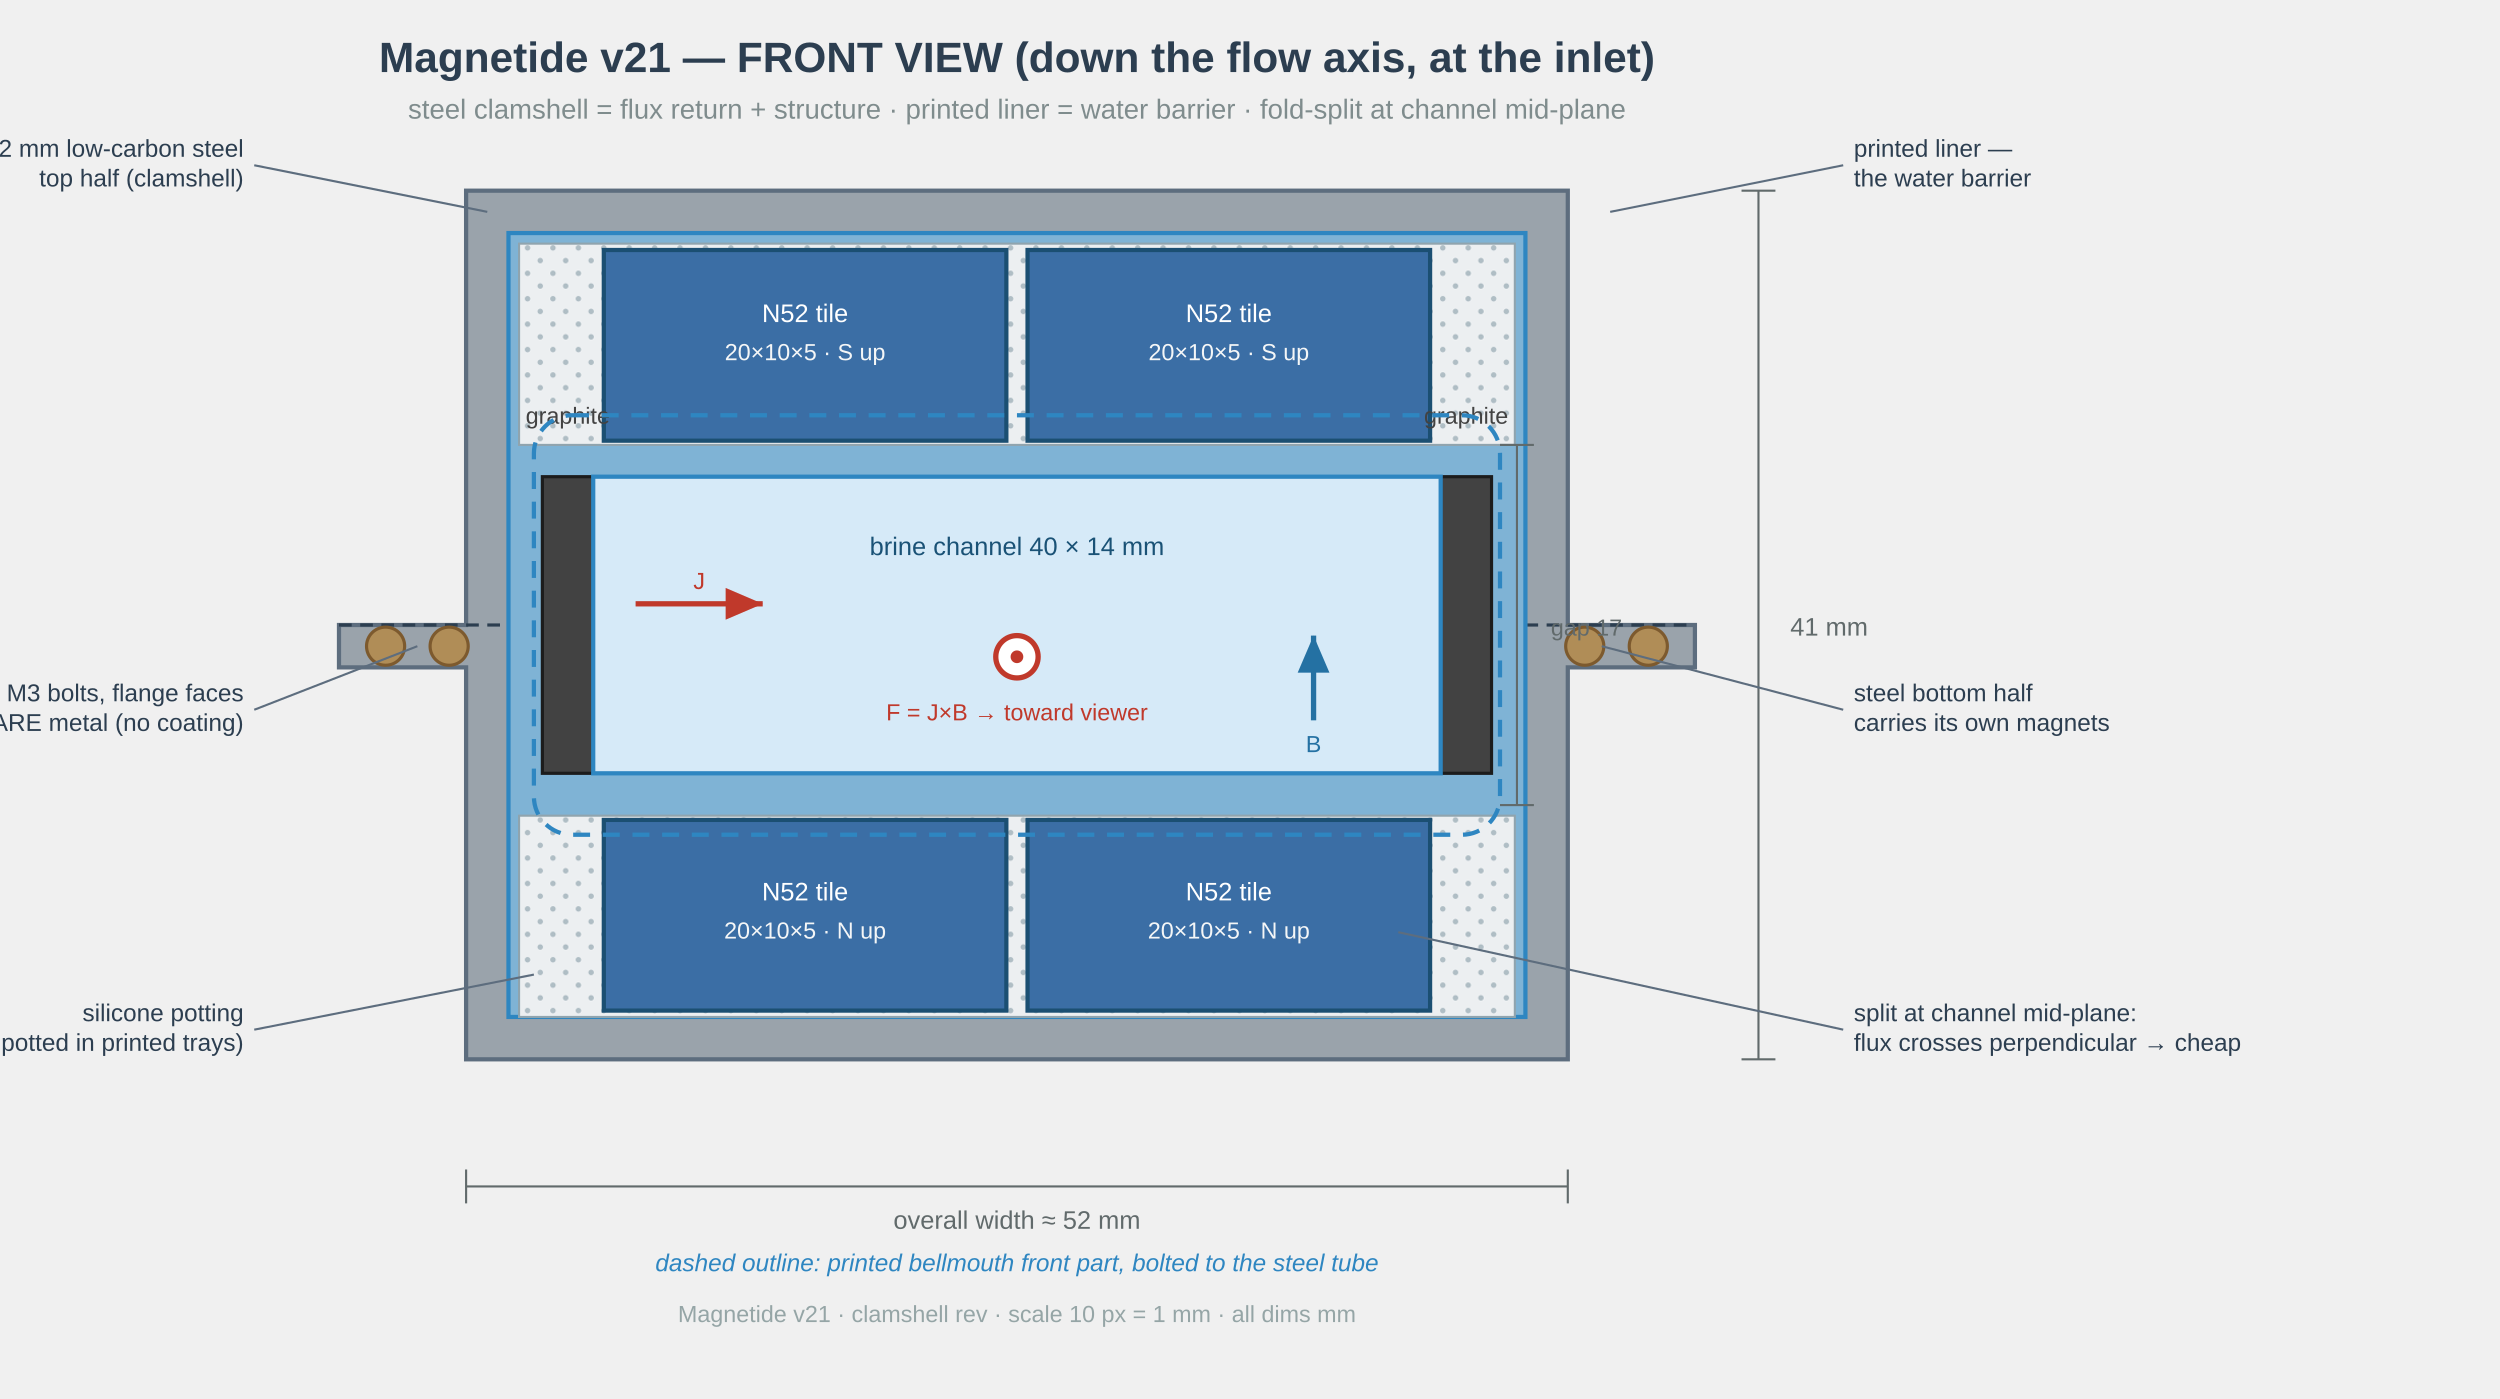
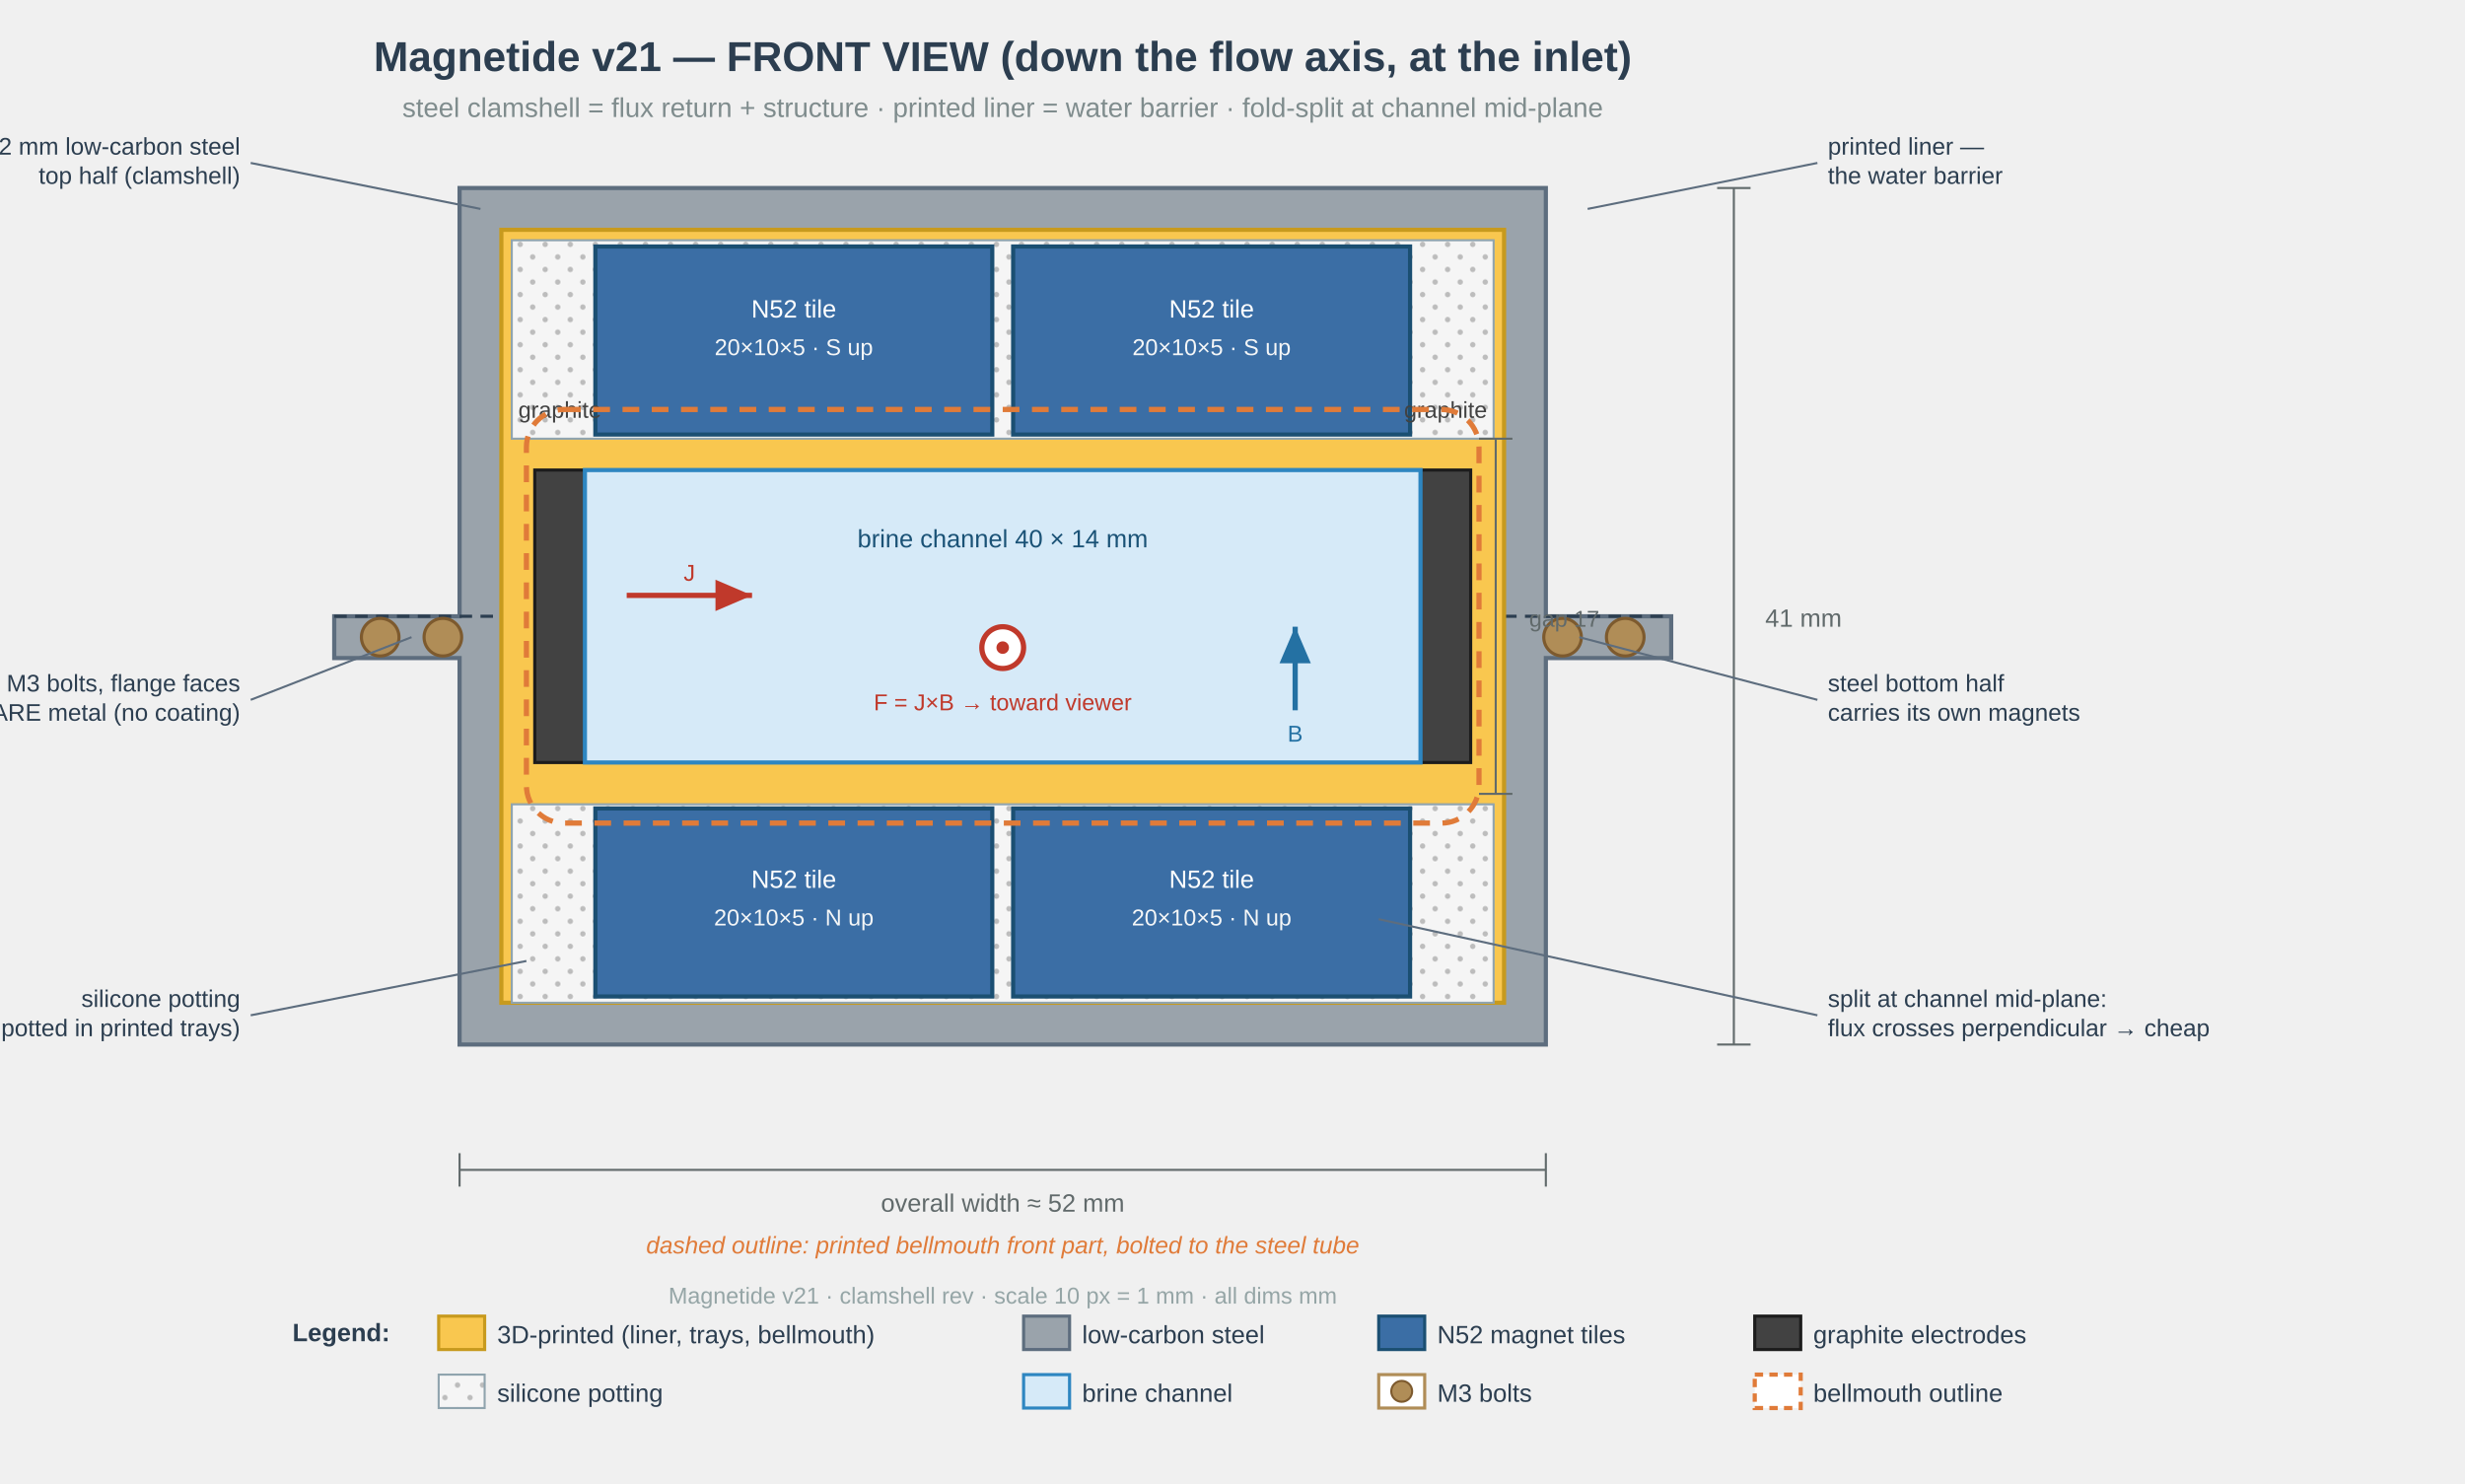
- <svg xmlns="http://www.w3.org/2000/svg" width="1180" height="660" viewBox="0 0 1180 660" font-family="Segoe UI, Arial, sans-serif">
+ <svg xmlns="http://www.w3.org/2000/svg" width="1180" height="710" viewBox="0 0 1180 710" font-family="Segoe UI, Arial, sans-serif">
  <defs>
    <pattern id="silicone" width="12" height="12" patternUnits="userSpaceOnUse">
-       <rect width="12" height="12" fill="#eceff1" />
-       <circle cx="3" cy="3" r="1.3" fill="#b0bec5" />
-       <circle cx="9" cy="9" r="1.3" fill="#b0bec5" />
+       <rect width="12" height="12" fill="#f5f5f5" />
+       <circle cx="3" cy="3" r="1.3" fill="#bdbdbd" />
+       <circle cx="9" cy="9" r="1.3" fill="#bdbdbd" />
    </pattern>
    <marker id="arr" markerWidth="8" markerHeight="8" refX="7" refY="3" orient="auto">
      <path d="M0,0 L7,3 L0,6 z" fill="#c0392b" />
    </marker>
    <marker id="arrb" markerWidth="8" markerHeight="8" refX="7" refY="3" orient="auto">
      <path d="M0,0 L7,3 L0,6 z" fill="#2471a3" />
    </marker>
  </defs>
  <text x="480" y="34" text-anchor="middle" font-size="20" font-weight="bold" fill="#2c3e50">Magnetide v21 — FRONT VIEW (down the flow axis, at the inlet)</text>
  <text x="480" y="56" text-anchor="middle" font-size="13" fill="#7f8c8d">steel clamshell = flux return + structure · printed liner = water barrier · fold-split at channel mid-plane</text>
  <path d="M220,90 H740 V295 H800 V315 H740 V500 H220 V315 H160 V295 H220 Z" fill="#9aa3ab" stroke="#5d6d7e" stroke-width="2" />
  <line x1="220" y1="295" x2="800" y2="295" stroke="#2c3e50" stroke-width="1.5" stroke-dasharray="6,4" />
  <line x1="160" y1="295" x2="220" y2="295" stroke="#2c3e50" stroke-width="1.5" stroke-dasharray="6,4" />
  <g fill="#b08d57" stroke="#7d5a2e" stroke-width="1.5">
    <circle cx="182" cy="305" r="9" />
    <circle cx="212" cy="305" r="9" />
    <circle cx="748" cy="305" r="9" />
    <circle cx="778" cy="305" r="9" />
  </g>
-   <rect x="240" y="110" width="480" height="370" fill="#7fb3d5" stroke="#2e86c1" stroke-width="2" />
+   <rect x="240" y="110" width="480" height="370" fill="#f9c74f" stroke="#c79a1e" stroke-width="2" />
  <rect x="245" y="115" width="470" height="95" fill="url(#silicone)" stroke="#90a4ae" stroke-width="1" />
  <g>
    <rect x="285" y="118" width="190" height="90" fill="#3b6ea5" stroke="#1b4f72" stroke-width="2" />
    <rect x="485" y="118" width="190" height="90" fill="#3b6ea5" stroke="#1b4f72" stroke-width="2" />
    <text x="380" y="152" text-anchor="middle" font-size="12" fill="#fff">N52 tile</text>
    <text x="380" y="170" text-anchor="middle" font-size="11" fill="#f4f6f7">20×10×5 · S up</text>
    <text x="580" y="152" text-anchor="middle" font-size="12" fill="#fff">N52 tile</text>
    <text x="580" y="170" text-anchor="middle" font-size="11" fill="#f4f6f7">20×10×5 · S up</text>
  </g>
  <rect x="245" y="385" width="470" height="95" fill="url(#silicone)" stroke="#90a4ae" stroke-width="1" />
  <g>
    <rect x="285" y="387" width="190" height="90" fill="#3b6ea5" stroke="#1b4f72" stroke-width="2" />
    <rect x="485" y="387" width="190" height="90" fill="#3b6ea5" stroke="#1b4f72" stroke-width="2" />
    <text x="380" y="425" text-anchor="middle" font-size="12" fill="#fff">N52 tile</text>
    <text x="380" y="443" text-anchor="middle" font-size="11" fill="#f4f6f7">20×10×5 · N up</text>
    <text x="580" y="425" text-anchor="middle" font-size="12" fill="#fff">N52 tile</text>
    <text x="580" y="443" text-anchor="middle" font-size="11" fill="#f4f6f7">20×10×5 · N up</text>
  </g>
  <rect x="256" y="225" width="24" height="140" fill="#424242" stroke="#1c1c1c" stroke-width="1.5" />
  <rect x="680" y="225" width="24" height="140" fill="#424242" stroke="#1c1c1c" stroke-width="1.5" />
  <text x="268" y="200" text-anchor="middle" font-size="11" fill="#424242">graphite</text>
  <text x="692" y="200" text-anchor="middle" font-size="11" fill="#424242">graphite</text>
  <rect x="280" y="225" width="400" height="140" fill="#d6eaf8" stroke="#2e86c1" stroke-width="2" />
  <text x="480" y="262" text-anchor="middle" font-size="12" fill="#1a5276">brine channel 40 × 14 mm</text>
  <g>
    <circle cx="480" cy="310" r="10" fill="#fff" stroke="#c0392b" stroke-width="2.5" />
    <circle cx="480" cy="310" r="3" fill="#c0392b" />
    <text x="480" y="340" text-anchor="middle" font-size="11" fill="#c0392b">F = J×B → toward viewer</text>
  </g>
  <line x1="300" y1="285" x2="360" y2="285" stroke="#c0392b" stroke-width="2.5" marker-end="url(#arr)" />
  <text x="330" y="278" text-anchor="middle" font-size="11" fill="#c0392b">J</text>
  <line x1="620" y1="340" x2="620" y2="300" stroke="#2471a3" stroke-width="2.5" marker-end="url(#arrb)" />
  <text x="620" y="355" text-anchor="middle" font-size="11" fill="#2471a3">B</text>
-   <rect x="252" y="196" width="456" height="198" rx="18" fill="none" stroke="#2e86c1" stroke-width="2" stroke-dasharray="8,6" />
+   <rect x="252" y="196" width="456" height="198" rx="18" fill="none" stroke="#e07b39" stroke-width="2.5" stroke-dasharray="8,6" />
  <g stroke="#616a6b" stroke-width="1" fill="none">
    <line x1="220" y1="560" x2="740" y2="560" />
    <line x1="220" y1="552" x2="220" y2="568" />
    <line x1="740" y1="552" x2="740" y2="568" />
    <line x1="830" y1="90" x2="830" y2="500" />
    <line x1="822" y1="90" x2="838" y2="90" />
    <line x1="822" y1="500" x2="838" y2="500" />
    <line x1="716" y1="210" x2="716" y2="380" />
    <line x1="708" y1="210" x2="724" y2="210" />
    <line x1="708" y1="380" x2="724" y2="380" />
  </g>
  <text x="480" y="580" text-anchor="middle" font-size="12" fill="#616a6b">overall width ≈ 52 mm</text>
  <text x="845" y="300" font-size="12" fill="#616a6b">41 mm</text>
  <text x="732" y="300" font-size="11" fill="#616a6b">gap 17</text>
-   <text x="480" y="600" text-anchor="middle" font-size="11.5" fill="#2e86c1" font-style="italic">dashed outline: printed bellmouth front part, bolted to the steel tube</text>
+   <text x="480" y="600" text-anchor="middle" font-size="11.5" fill="#e07b39" font-style="italic">dashed outline: printed bellmouth front part, bolted to the steel tube</text>
+   <g font-size="12" fill="#2c3e50">
+     <text x="140" y="642" font-weight="bold">Legend:</text>
+     <rect x="210" y="630" width="22" height="16" fill="#f9c74f" stroke="#c79a1e" stroke-width="1.5" />
+     <text x="238" y="643">3D-printed (liner, trays, bellmouth)</text>
+     <rect x="490" y="630" width="22" height="16" fill="#9aa3ab" stroke="#5d6d7e" stroke-width="1.5" />
+     <text x="518" y="643">low-carbon steel</text>
+     <rect x="660" y="630" width="22" height="16" fill="#3b6ea5" stroke="#1b4f72" stroke-width="1.5" />
+     <text x="688" y="643">N52 magnet tiles</text>
+     <rect x="840" y="630" width="22" height="16" fill="#424242" stroke="#1c1c1c" stroke-width="1.5" />
+     <text x="868" y="643">graphite electrodes</text>
+     <rect x="210" y="658" width="22" height="16" fill="url(#silicone)" stroke="#90a4ae" stroke-width="1" />
+     <text x="238" y="671">silicone potting</text>
+     <rect x="490" y="658" width="22" height="16" fill="#d6eaf8" stroke="#2e86c1" stroke-width="1.5" />
+     <text x="518" y="671">brine channel</text>
+     <g>
+       <rect x="660" y="658" width="22" height="16" fill="#fff" stroke="#b08d57" stroke-width="1.5" />
+       <circle cx="671" cy="666" r="5" fill="#b08d57" stroke="#7d5a2e" />
+       <text x="688" y="671">M3 bolts</text>
+     </g>
+     <g>
+       <rect x="840" y="658" width="22" height="16" fill="#fff" stroke="#e07b39" stroke-width="2" stroke-dasharray="4,3" />
+       <text x="868" y="671">bellmouth outline</text>
+     </g>
+   </g>
  <g font-size="11.5" fill="#2c3e50">
    <line x1="230" y1="100" x2="120" y2="78" stroke="#5d6d7e" stroke-width="1" />
    <text x="115" y="74" text-anchor="end">2 mm low-carbon steel</text>
    <text x="115" y="88" text-anchor="end">top half (clamshell)</text>
    <line x1="197" y1="305" x2="120" y2="335" stroke="#5d6d7e" stroke-width="1" />
    <text x="115" y="331" text-anchor="end">M3 bolts, flange faces</text>
    <text x="115" y="345" text-anchor="end">BARE metal (no coating)</text>
    <line x1="252" y1="460" x2="120" y2="486" stroke="#5d6d7e" stroke-width="1" />
    <text x="115" y="482" text-anchor="end">silicone potting</text>
    <text x="115" y="496" text-anchor="end">(tiles potted in printed trays)</text>
    <line x1="760" y1="100" x2="870" y2="78" stroke="#5d6d7e" stroke-width="1" />
    <text x="875" y="74">printed liner —</text>
    <text x="875" y="88">the water barrier</text>
    <line x1="756" y1="305" x2="870" y2="335" stroke="#5d6d7e" stroke-width="1" />
    <text x="875" y="331">steel bottom half</text>
    <text x="875" y="345">carries its own magnets</text>
    <line x1="660" y1="440" x2="870" y2="486" stroke="#5d6d7e" stroke-width="1" />
    <text x="875" y="482">split at channel mid-plane:</text>
    <text x="875" y="496">flux crosses perpendicular → cheap</text>
  </g>
  <text x="480" y="624" text-anchor="middle" font-size="11" fill="#95a5a6">Magnetide v21 · clamshell rev · scale 10 px = 1 mm · all dims mm</text>
</svg>
